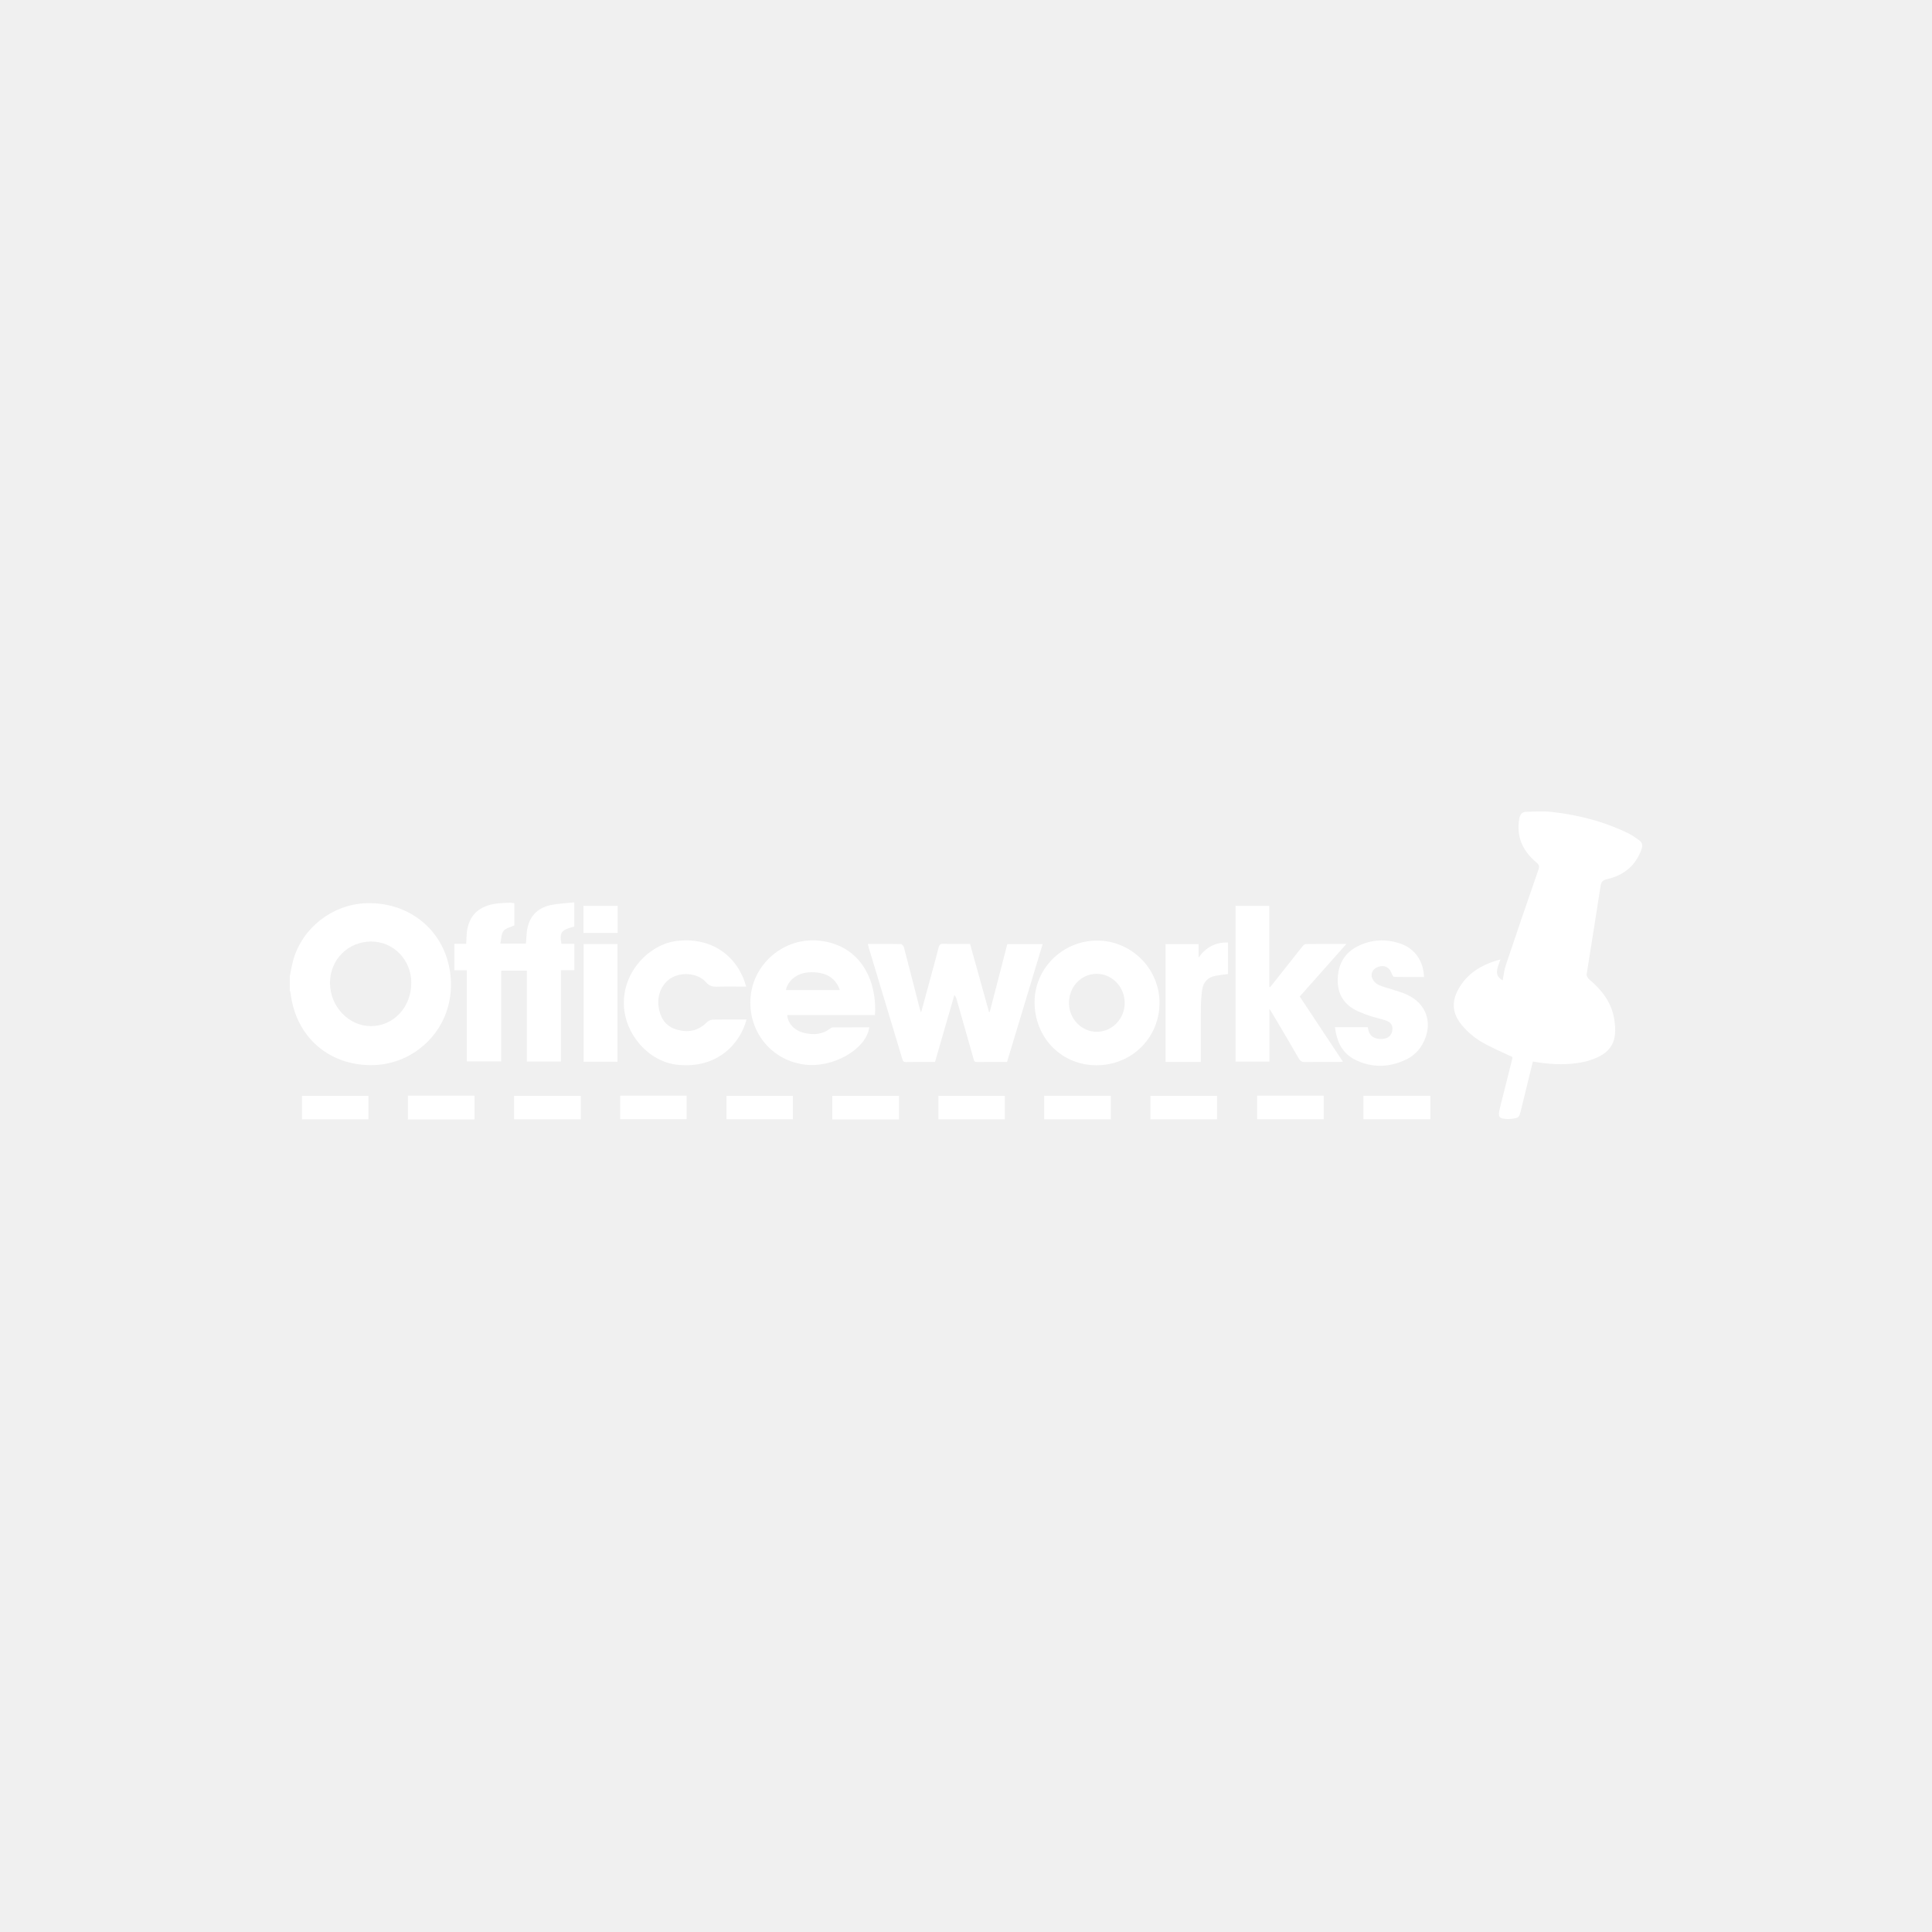
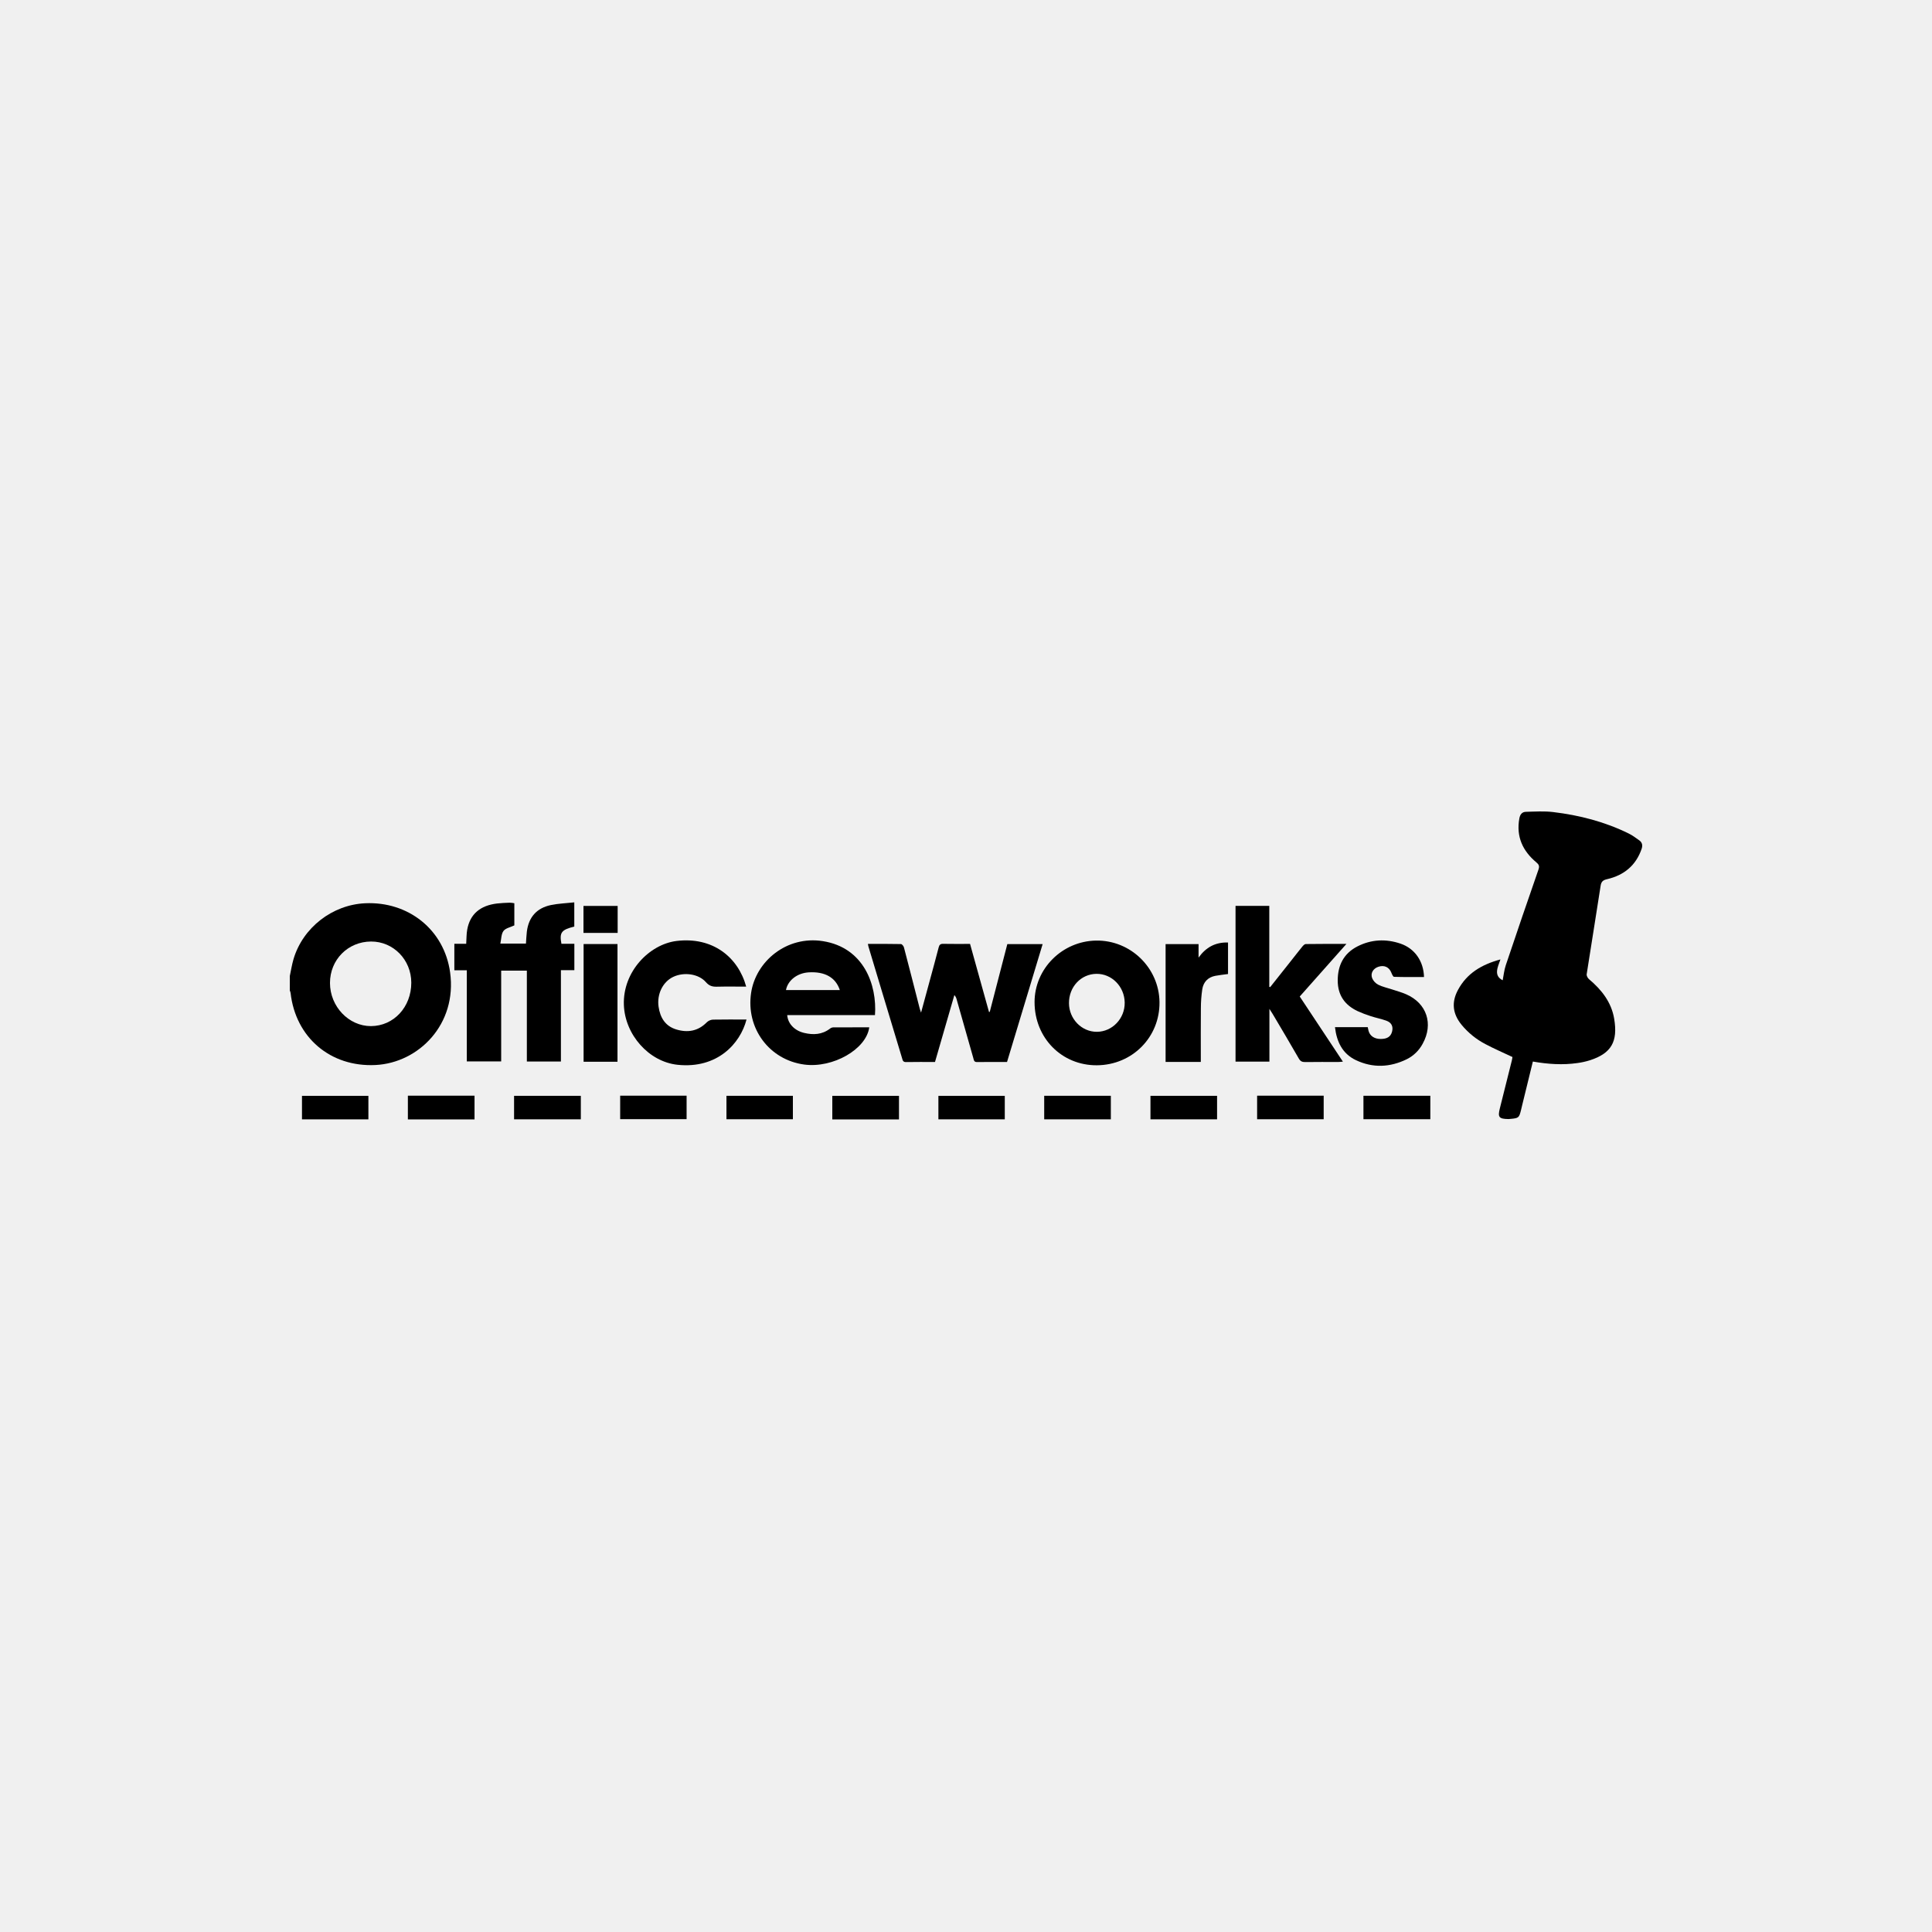
- <svg xmlns="http://www.w3.org/2000/svg" width="400" height="400" viewBox="0 0 400 400" fill="none">
-   <path d="M60 202.08C60.253 200.912 60.432 199.72 60.769 198.577C62.697 192.059 68.801 187.321 75.604 187.01C84.543 186.602 91.962 192.474 93.189 201.31C94.679 212.057 86.682 220.061 77.732 220.501C68.436 220.953 61.196 214.823 60.16 205.564C60.122 205.391 60.069 205.222 60 205.059V202.08ZM68.32 203.521C68.32 208.385 72.209 212.46 76.811 212.445C81.513 212.426 85.153 208.506 85.153 203.461C85.153 198.711 81.442 194.912 76.818 194.932C72.028 194.953 68.313 198.707 68.32 203.519V203.521Z" fill="white" />
-   <path d="M317.363 219.78C316.618 222.849 315.885 225.818 315.158 228.786C315.071 229.147 314.991 229.509 314.901 229.868C314.514 231.41 314.408 231.499 312.791 231.65C312.638 231.671 312.484 231.684 312.33 231.689C310.329 231.659 310.063 231.317 310.536 229.44C311.363 226.143 312.189 222.847 313.013 219.551C313.078 219.287 313.108 219.017 313.138 218.843C311.22 217.937 309.344 217.132 307.551 216.179C305.649 215.189 303.965 213.826 302.601 212.171C300.761 209.916 300.461 207.538 301.867 204.94C303.73 201.482 306.784 199.69 310.646 198.64C310.045 200.338 309.221 201.992 311.115 202.957C311.313 201.966 311.413 200.865 311.756 199.843C313.976 193.227 316.233 186.622 318.527 180.029C318.765 179.341 318.628 178.999 318.101 178.559C315.25 176.187 313.886 173.224 314.562 169.459C314.711 168.624 315.121 168.099 315.922 168.079C317.803 168.03 319.708 167.905 321.564 168.129C327.006 168.779 332.272 170.138 337.207 172.57C337.976 172.943 338.677 173.479 339.382 173.976C340.019 174.427 340.127 175.023 339.874 175.772C338.682 179.207 336.224 181.207 332.751 182.018C331.941 182.204 331.533 182.47 331.393 183.384C330.462 189.494 329.449 195.591 328.505 201.7C328.455 202.016 328.715 202.5 328.986 202.728C331.593 204.918 333.632 207.504 334.2 210.931C334.999 215.698 333.57 218.076 329.241 219.497C328.385 219.769 327.508 219.967 326.619 220.087C323.559 220.533 320.509 220.33 317.363 219.78Z" fill="white" />
-   <path d="M116.132 219.771H109.08V200.962H103.763V219.751H96.646V200.888H94.068V195.398H96.523C96.594 194.344 96.564 193.376 96.737 192.443C97.324 189.258 99.417 187.465 102.949 187.055C103.81 186.955 104.679 186.925 105.545 186.893C105.862 186.906 106.177 186.943 106.488 187.005V191.592C105.666 191.986 104.676 192.163 104.238 192.75C103.763 193.391 103.8 194.411 103.592 195.357H108.894C108.955 194.515 108.981 193.69 109.08 192.873C109.452 189.893 111.119 187.997 114.058 187.383C115.615 187.059 117.224 187.01 118.9 186.824V191.837C116.224 192.5 115.797 193.057 116.237 195.4H118.914V200.869H116.132V219.771Z" fill="white" />
-   <path d="M208.493 219.874C206.368 219.874 204.322 219.851 202.279 219.887C201.625 219.896 201.621 219.438 201.51 219.047C200.357 215.006 199.21 210.965 198.066 206.924C197.99 206.585 197.826 206.273 197.591 206.019L193.582 219.874C191.533 219.874 189.554 219.848 187.571 219.889C186.937 219.902 186.887 219.494 186.766 219.09C185.328 214.33 183.892 209.569 182.457 204.806C181.575 201.879 180.695 198.951 179.816 196.022C179.764 195.851 179.742 195.67 179.691 195.426C182.008 195.426 184.269 195.406 186.53 195.458C186.747 195.458 187.088 195.877 187.153 196.154C188.271 200.396 189.349 204.648 190.44 208.896C190.483 209.063 190.552 209.225 190.697 209.65C191.343 207.276 191.923 205.155 192.496 203.032C193.118 200.735 193.753 198.443 194.344 196.141C194.483 195.594 194.716 195.396 195.288 195.413C197.115 195.45 198.943 195.426 200.839 195.426C202.152 200.145 203.457 204.83 204.761 209.516L204.919 209.501C206.13 204.824 207.342 200.144 208.556 195.462H215.869C213.394 203.64 210.947 211.747 208.493 219.874Z" fill="white" />
-   <path d="M181.154 210.17H162.983C163.128 211.939 164.472 213.366 166.471 213.848C168.381 214.31 170.223 214.221 171.86 212.952C172.053 212.803 172.288 212.717 172.532 212.705C175.009 212.688 177.486 212.693 179.97 212.693C179.367 217.247 172.42 221.197 166.506 220.403C159.29 219.433 154.416 212.921 155.506 205.576C156.47 199.067 162.826 193.676 170.357 194.851C178.877 196.181 181.605 203.963 181.154 210.17ZM162.718 204.976H173.875C173.011 202.369 170.782 201.12 167.454 201.315C165.078 201.453 163.117 202.946 162.726 204.976H162.718Z" fill="white" />
-   <path d="M278.762 195.427L269.096 206.316L278.034 219.802C277.63 219.834 277.371 219.871 277.103 219.871C274.809 219.871 272.515 219.853 270.213 219.888C269.583 219.897 269.222 219.717 268.896 219.143C267.127 216.059 265.306 212.998 263.496 209.942C263.328 209.659 263.144 209.383 262.818 208.875V219.8H255.805V187.554H262.792V204.314L262.978 204.372L267.218 199.025C268.025 198.007 268.82 196.977 269.639 195.971C269.826 195.749 270.103 195.459 270.343 195.455C273.086 195.414 275.802 195.427 278.762 195.427Z" fill="white" />
-   <path d="M227.108 220.554C219.834 220.607 214.195 214.901 214.195 207.48C214.195 200.572 219.899 194.855 226.924 194.736C234.043 194.617 239.969 200.358 240.062 207.467C240.149 214.729 234.436 220.5 227.108 220.554ZM227.097 213.625C230.296 213.606 232.903 210.873 232.857 207.582C232.812 204.258 230.19 201.587 227.002 201.623C223.814 201.658 221.298 204.314 221.32 207.701C221.343 210.969 223.946 213.638 227.097 213.625Z" fill="white" />
-   <path d="M154.558 211.084C153.254 216.099 148.491 221.315 140.284 220.453C134.315 219.823 129.386 214.208 129.166 208.057C128.919 201.149 134.464 195.51 140.075 194.817C147.524 193.91 152.819 198.134 154.491 204.27C152.433 204.27 150.403 204.234 148.375 204.285C147.459 204.307 146.811 204.098 146.159 203.353C144.64 201.607 141.6 201.195 139.366 202.26C137.219 203.298 135.978 205.823 136.351 208.432C136.675 210.685 137.733 212.436 139.997 213.13C142.351 213.853 144.52 213.503 146.329 211.661C146.669 211.334 147.113 211.136 147.584 211.102C149.886 211.056 152.18 211.084 154.558 211.084Z" fill="white" />
-   <path d="M276.393 212.666H283.179C283.229 212.908 283.27 213.143 283.328 213.372C283.605 214.471 284.532 215.104 285.866 215.106C287.199 215.107 287.942 214.629 288.21 213.588C288.488 212.519 288.106 211.705 287.004 211.314C285.957 210.942 284.856 210.731 283.797 210.383C282.883 210.096 281.988 209.754 281.115 209.359C278.424 208.107 276.961 206.035 276.961 203.01C276.961 199.869 278.193 197.401 281.039 195.945C283.884 194.489 286.935 194.334 289.966 195.371C292.924 196.383 294.741 199.014 294.825 202.282C292.756 202.282 290.687 202.308 288.622 202.241C288.419 202.241 288.184 201.683 288.05 201.351C287.592 200.234 286.613 199.764 285.41 200.148C284.32 200.493 283.689 201.481 284.093 202.526C284.347 203.108 284.791 203.585 285.354 203.878C286.227 204.316 287.216 204.519 288.156 204.832C289.153 205.163 290.177 205.437 291.136 205.856C295.406 207.718 296.816 212.001 294.548 216.098C293.813 217.478 292.668 218.594 291.27 219.294C287.789 221.003 284.214 221.156 280.702 219.48C277.938 218.154 276.75 215.702 276.393 212.666Z" fill="white" />
-   <path d="M254.25 201.661C253.337 201.788 252.473 201.87 251.624 202.034C250.079 202.33 249.149 203.323 248.915 204.837C248.727 206.119 248.631 207.412 248.628 208.708C248.591 212.079 248.615 215.451 248.615 218.822V219.863H241.324V195.468H248.149V198.261C249.669 196.138 251.611 195.06 254.25 195.132V201.661Z" fill="white" />
-   <path d="M120.828 195.453H127.845V219.823H120.828V195.453Z" fill="white" />
-   <path d="M76.272 231.749H62.522V226.887H76.272V231.749Z" fill="white" />
-   <path d="M98.246 231.762H84.447V226.848H98.246V231.762Z" fill="white" />
-   <path d="M120.253 226.879V231.741H106.434V226.879H120.253Z" fill="white" />
-   <path d="M128.4 226.848H142.153V231.71H128.4V226.848Z" fill="white" />
-   <path d="M186.125 231.764H172.32V226.887H186.125V231.764Z" fill="white" />
-   <path d="M208.029 231.745H194.285V226.89H208.029V231.745Z" fill="white" />
-   <path d="M229.987 231.745H216.191V226.869H229.987V231.745Z" fill="white" />
-   <path d="M251.981 231.744H238.191V226.878H251.981V231.744Z" fill="white" />
-   <path d="M296.133 226.866V231.721H282.287V226.866H296.133Z" fill="white" />
-   <path d="M150.406 231.726V226.875H164.159V231.726H150.406Z" fill="white" />
-   <path d="M260.273 226.848H274.054V231.727H260.273V226.848Z" fill="white" />
-   <path d="M120.803 193.15V187.563H127.879V193.15H120.803Z" fill="white" />
+ <svg xmlns="http://www.w3.org/2000/svg" viewBox="0 0 400 400">
+   <path d="M60 202.08C60.253 200.912 60.432 199.72 60.769 198.577C62.697 192.059 68.801 187.321 75.604 187.01C84.543 186.602 91.962 192.474 93.189 201.31C94.679 212.057 86.682 220.061 77.732 220.501C68.436 220.953 61.196 214.823 60.16 205.564C60.122 205.391 60.069 205.222 60 205.059V202.08ZM68.32 203.521C68.32 208.385 72.209 212.46 76.811 212.445C81.513 212.426 85.153 208.506 85.153 203.461C85.153 198.711 81.442 194.912 76.818 194.932C72.028 194.953 68.313 198.707 68.32 203.519V203.521Z" />
+   <path d="M317.363 219.78C316.618 222.849 315.885 225.818 315.158 228.786C315.071 229.147 314.991 229.509 314.901 229.868C314.514 231.41 314.408 231.499 312.791 231.65C312.638 231.671 312.484 231.684 312.33 231.689C310.329 231.659 310.063 231.317 310.536 229.44C311.363 226.143 312.189 222.847 313.013 219.551C313.078 219.287 313.108 219.017 313.138 218.843C311.22 217.937 309.344 217.132 307.551 216.179C305.649 215.189 303.965 213.826 302.601 212.171C300.761 209.916 300.461 207.538 301.867 204.94C303.73 201.482 306.784 199.69 310.646 198.64C310.045 200.338 309.221 201.992 311.115 202.957C311.313 201.966 311.413 200.865 311.756 199.843C313.976 193.227 316.233 186.622 318.527 180.029C318.765 179.341 318.628 178.999 318.101 178.559C315.25 176.187 313.886 173.224 314.562 169.459C314.711 168.624 315.121 168.099 315.922 168.079C317.803 168.03 319.708 167.905 321.564 168.129C327.006 168.779 332.272 170.138 337.207 172.57C337.976 172.943 338.677 173.479 339.382 173.976C340.019 174.427 340.127 175.023 339.874 175.772C338.682 179.207 336.224 181.207 332.751 182.018C331.941 182.204 331.533 182.47 331.393 183.384C330.462 189.494 329.449 195.591 328.505 201.7C328.455 202.016 328.715 202.5 328.986 202.728C331.593 204.918 333.632 207.504 334.2 210.931C334.999 215.698 333.57 218.076 329.241 219.497C328.385 219.769 327.508 219.967 326.619 220.087C323.559 220.533 320.509 220.33 317.363 219.78Z" />
+   <path d="M116.132 219.771H109.08V200.962H103.763V219.751H96.646V200.888H94.068V195.398H96.523C96.594 194.344 96.564 193.376 96.737 192.443C97.324 189.258 99.417 187.465 102.949 187.055C103.81 186.955 104.679 186.925 105.545 186.893C105.862 186.906 106.177 186.943 106.488 187.005V191.592C105.666 191.986 104.676 192.163 104.238 192.75C103.763 193.391 103.8 194.411 103.592 195.357H108.894C108.955 194.515 108.981 193.69 109.08 192.873C109.452 189.893 111.119 187.997 114.058 187.383C115.615 187.059 117.224 187.01 118.9 186.824V191.837C116.224 192.5 115.797 193.057 116.237 195.4H118.914V200.869H116.132V219.771Z" />
+   <path d="M208.493 219.874C206.368 219.874 204.322 219.851 202.279 219.887C201.625 219.896 201.621 219.438 201.51 219.047C200.357 215.006 199.21 210.965 198.066 206.924C197.99 206.585 197.826 206.273 197.591 206.019L193.582 219.874C191.533 219.874 189.554 219.848 187.571 219.889C186.937 219.902 186.887 219.494 186.766 219.09C185.328 214.33 183.892 209.569 182.457 204.806C181.575 201.879 180.695 198.951 179.816 196.022C179.764 195.851 179.742 195.67 179.691 195.426C182.008 195.426 184.269 195.406 186.53 195.458C186.747 195.458 187.088 195.877 187.153 196.154C188.271 200.396 189.349 204.648 190.44 208.896C190.483 209.063 190.552 209.225 190.697 209.65C191.343 207.276 191.923 205.155 192.496 203.032C193.118 200.735 193.753 198.443 194.344 196.141C194.483 195.594 194.716 195.396 195.288 195.413C197.115 195.45 198.943 195.426 200.839 195.426C202.152 200.145 203.457 204.83 204.761 209.516L204.919 209.501C206.13 204.824 207.342 200.144 208.556 195.462H215.869C213.394 203.64 210.947 211.747 208.493 219.874Z" />
+   <path d="M181.154 210.17H162.983C163.128 211.939 164.472 213.366 166.471 213.848C168.381 214.31 170.223 214.221 171.86 212.952C172.053 212.803 172.288 212.717 172.532 212.705C175.009 212.688 177.486 212.693 179.97 212.693C179.367 217.247 172.42 221.197 166.506 220.403C159.29 219.433 154.416 212.921 155.506 205.576C156.47 199.067 162.826 193.676 170.357 194.851C178.877 196.181 181.605 203.963 181.154 210.17ZM162.718 204.976H173.875C173.011 202.369 170.782 201.12 167.454 201.315C165.078 201.453 163.117 202.946 162.726 204.976H162.718Z" />
+   <path d="M278.762 195.427L269.096 206.316L278.034 219.802C277.63 219.834 277.371 219.871 277.103 219.871C274.809 219.871 272.515 219.853 270.213 219.888C269.583 219.897 269.222 219.717 268.896 219.143C267.127 216.059 265.306 212.998 263.496 209.942C263.328 209.659 263.144 209.383 262.818 208.875V219.8H255.805V187.554H262.792V204.314L262.978 204.372L267.218 199.025C268.025 198.007 268.82 196.977 269.639 195.971C269.826 195.749 270.103 195.459 270.343 195.455C273.086 195.414 275.802 195.427 278.762 195.427Z" />
+   <path d="M227.108 220.554C219.834 220.607 214.195 214.901 214.195 207.48C214.195 200.572 219.899 194.855 226.924 194.736C234.043 194.617 239.969 200.358 240.062 207.467C240.149 214.729 234.436 220.5 227.108 220.554ZM227.097 213.625C230.296 213.606 232.903 210.873 232.857 207.582C232.812 204.258 230.19 201.587 227.002 201.623C223.814 201.658 221.298 204.314 221.32 207.701C221.343 210.969 223.946 213.638 227.097 213.625Z" />
+   <path d="M154.558 211.084C153.254 216.099 148.491 221.315 140.284 220.453C134.315 219.823 129.386 214.208 129.166 208.057C128.919 201.149 134.464 195.51 140.075 194.817C147.524 193.91 152.819 198.134 154.491 204.27C152.433 204.27 150.403 204.234 148.375 204.285C147.459 204.307 146.811 204.098 146.159 203.353C144.64 201.607 141.6 201.195 139.366 202.26C137.219 203.298 135.978 205.823 136.351 208.432C136.675 210.685 137.733 212.436 139.997 213.13C142.351 213.853 144.52 213.503 146.329 211.661C146.669 211.334 147.113 211.136 147.584 211.102C149.886 211.056 152.18 211.084 154.558 211.084Z" />
+   <path d="M276.393 212.666H283.179C283.229 212.908 283.27 213.143 283.328 213.372C283.605 214.471 284.532 215.104 285.866 215.106C287.199 215.107 287.942 214.629 288.21 213.588C288.488 212.519 288.106 211.705 287.004 211.314C285.957 210.942 284.856 210.731 283.797 210.383C282.883 210.096 281.988 209.754 281.115 209.359C278.424 208.107 276.961 206.035 276.961 203.01C276.961 199.869 278.193 197.401 281.039 195.945C283.884 194.489 286.935 194.334 289.966 195.371C292.924 196.383 294.741 199.014 294.825 202.282C292.756 202.282 290.687 202.308 288.622 202.241C288.419 202.241 288.184 201.683 288.05 201.351C287.592 200.234 286.613 199.764 285.41 200.148C284.32 200.493 283.689 201.481 284.093 202.526C284.347 203.108 284.791 203.585 285.354 203.878C286.227 204.316 287.216 204.519 288.156 204.832C289.153 205.163 290.177 205.437 291.136 205.856C295.406 207.718 296.816 212.001 294.548 216.098C293.813 217.478 292.668 218.594 291.27 219.294C287.789 221.003 284.214 221.156 280.702 219.48C277.938 218.154 276.75 215.702 276.393 212.666Z" />
+   <path d="M254.25 201.661C253.337 201.788 252.473 201.87 251.624 202.034C250.079 202.33 249.149 203.323 248.915 204.837C248.727 206.119 248.631 207.412 248.628 208.708C248.591 212.079 248.615 215.451 248.615 218.822V219.863H241.324V195.468H248.149V198.261C249.669 196.138 251.611 195.06 254.25 195.132V201.661Z" />
+   <path d="M120.828 195.453H127.845V219.823H120.828V195.453Z" />
+   <path d="M76.272 231.749H62.522V226.887H76.272V231.749Z" />
+   <path d="M98.246 231.762H84.447V226.848H98.246V231.762Z" />
+   <path d="M120.253 226.879V231.741H106.434V226.879H120.253Z" />
+   <path d="M128.4 226.848H142.153V231.71H128.4V226.848Z" />
+   <path d="M186.125 231.764H172.32V226.887H186.125V231.764Z" />
+   <path d="M208.029 231.745H194.285V226.89H208.029V231.745Z" />
+   <path d="M229.987 231.745H216.191V226.869H229.987V231.745Z" />
+   <path d="M251.981 231.744H238.191V226.878H251.981V231.744Z" />
+   <path d="M296.133 226.866V231.721H282.287V226.866H296.133Z" />
+   <path d="M150.406 231.726V226.875H164.159V231.726H150.406Z" />
+   <path d="M260.273 226.848H274.054V231.727H260.273V226.848Z" />
+   <path d="M120.803 193.15V187.563H127.879V193.15H120.803Z" />
</svg>
